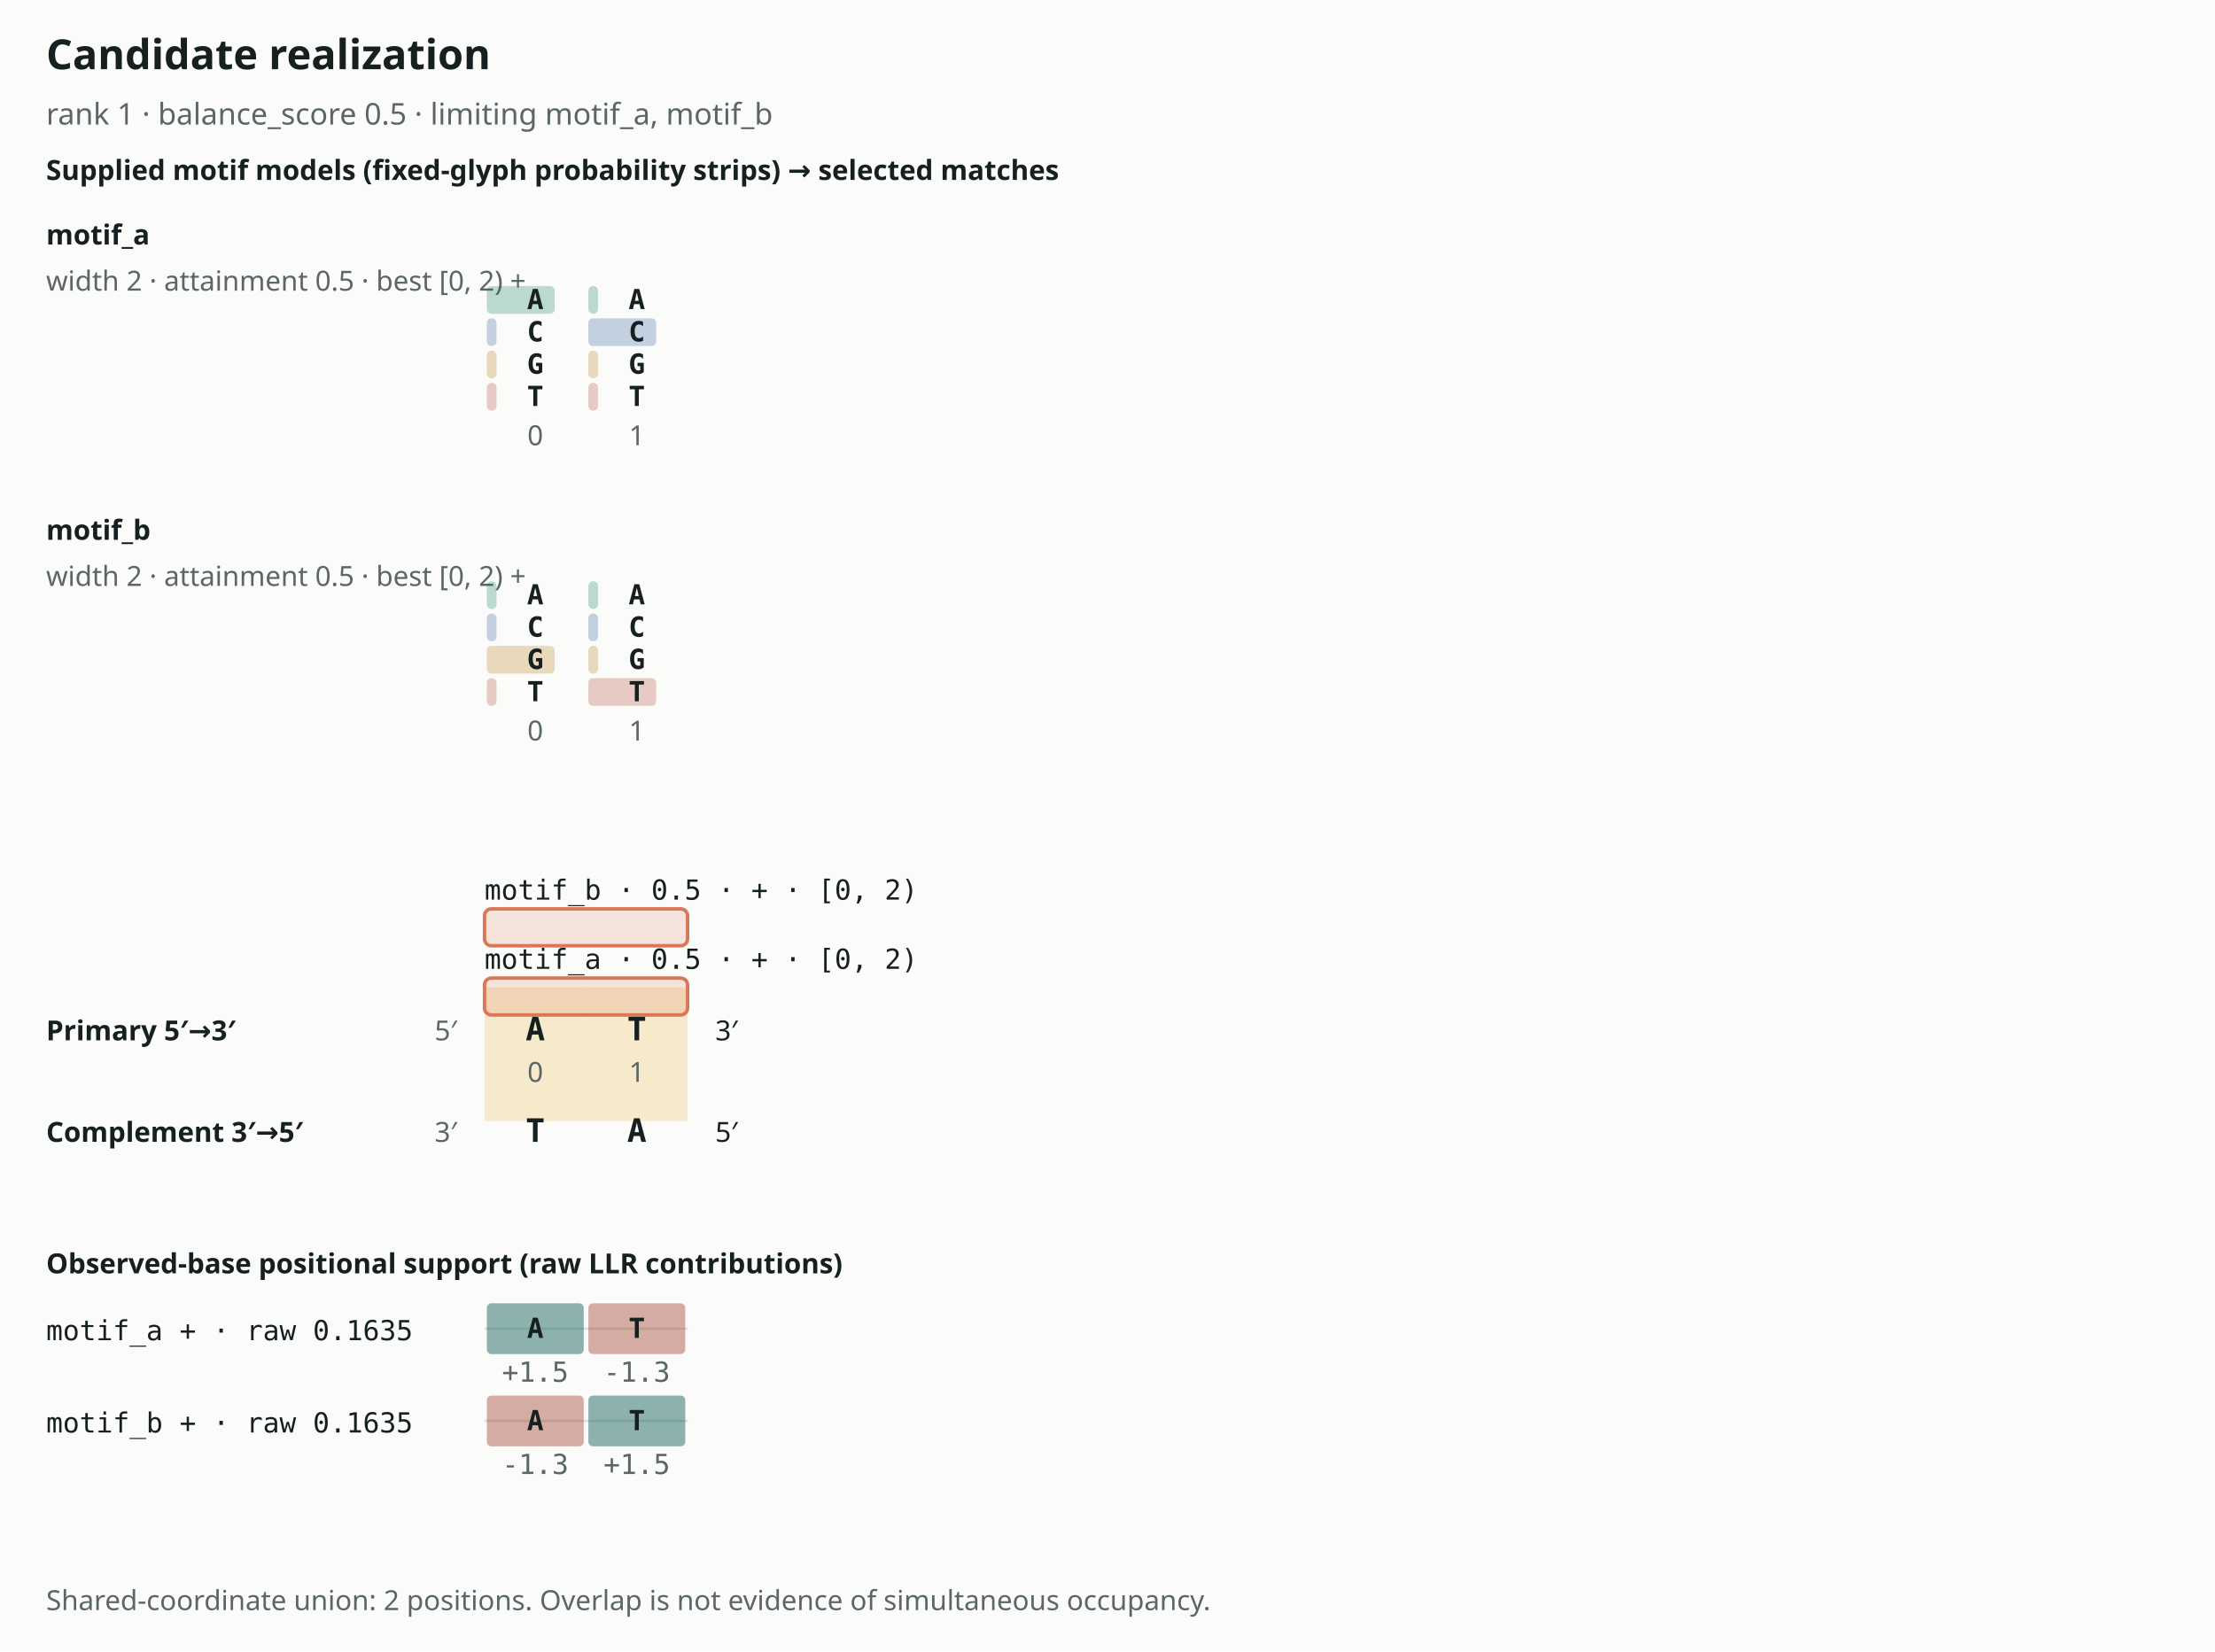
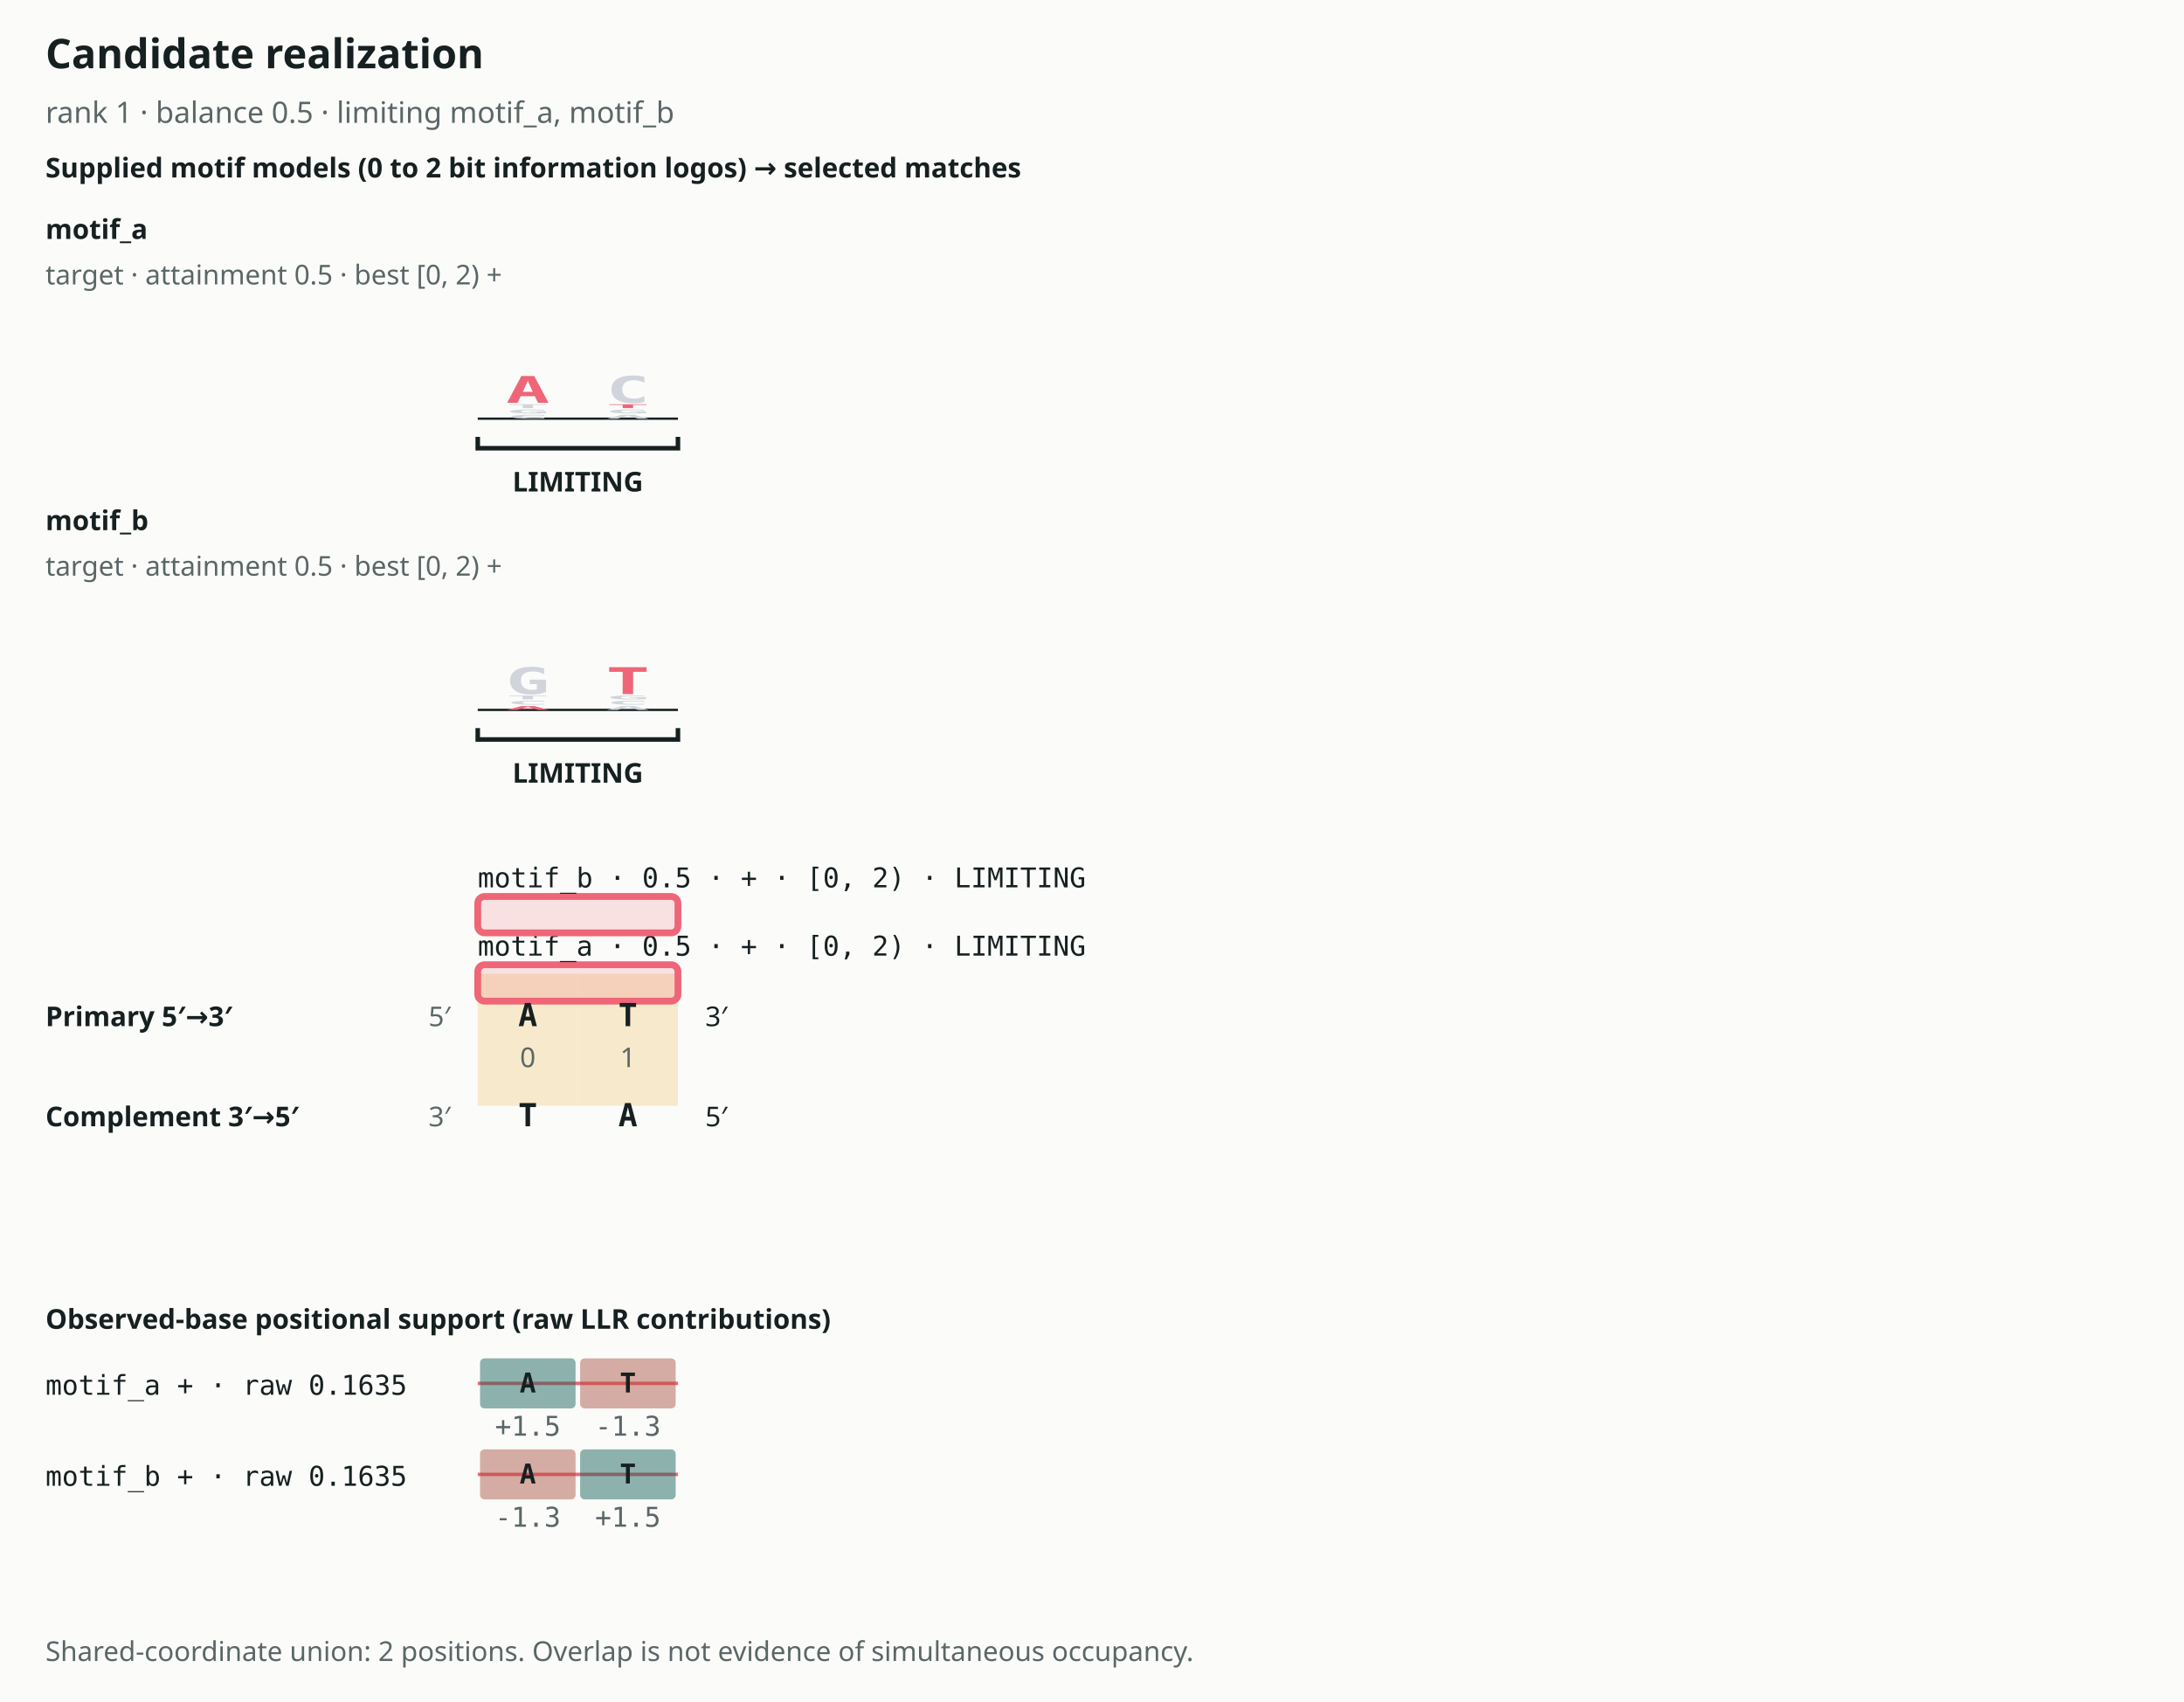
- <svg xmlns="http://www.w3.org/2000/svg" id="candidate-realization-view" width="960" height="716" viewBox="0 0 960 716" role="img" aria-labelledby="candidate-realization-title candidate-realization-desc" preserveAspectRatio="xMinYMin meet">
-   <rect width="960" height="716" fill="#FBFCFA" />
+ <svg xmlns="http://www.w3.org/2000/svg" id="candidate-realization-view" width="960" height="748" viewBox="0 0 960 748" role="img" aria-labelledby="candidate-realization-title candidate-realization-desc" preserveAspectRatio="xMinYMin meet">
+   <rect width="960" height="748" fill="#FBFCFA" />
  <text x="20.000" y="30.000" fill="#172021" font-family="system-ui,sans-serif" font-size="18" font-weight="650">Candidate realization</text>
-   <text x="20.000" y="54.000" fill="#5B6667" font-family="system-ui,sans-serif" font-size="13">rank 1 · balance_score 0.5 · limiting motif_a, motif_b</text>
+   <text x="20.000" y="54.000" fill="#5B6667" font-family="system-ui,sans-serif" font-size="13">rank 1 · balance 0.5 · limiting motif_a, motif_b</text>
  <g id="motif-models" data-displayed-matches="2" data-total-matches="2">
-     <text x="20.000" y="78.000" fill="#172021" font-family="system-ui,sans-serif" font-size="12" font-weight="650">Supplied motif models (fixed-glyph probability strips) → selected matches</text>
-     <g class="motif-model" data-motif-id="motif_a" data-display-convention="fixed-glyph-probability-strip" data-model-digest="2fc41ad1b159632991480eafb7bcaa52b36b08dac39d6bfda7d63c011ba503f1" data-match-start="0" data-match-end="2" data-match-strand="+" data-probability-consensus="AC" data-score-maximizing-sequence="AC" data-score-min="-2.6438561897747244" data-score-max="2.9708536543404835">
-       <text x="20.000" y="106.000" fill="#172021" font-family="system-ui,sans-serif" font-size="12" font-weight="650">motif_a</text>
-       <text x="20.000" y="126.000" fill="#5B6667" font-family="system-ui,sans-serif" font-size="12">width 2 · attainment 0.5 · best [0, 2) +</text>
-       <rect x="211" y="124" width="29.400" height="12" rx="2" fill="#1B7F5A" fill-opacity=".28" data-motif-position="0" data-base="A" data-probability="0.69999999999999996" />
-       <text x="232.000" y="134.000" fill="#172021" font-family="ui-monospace,monospace" font-size="12" text-anchor="middle" font-weight="700" data-motif-position="0" data-base="A" data-probability="0.69999999999999996">A</text>
-       <rect x="211" y="138" width="4.200" height="12" rx="2" fill="#315F9E" fill-opacity=".28" data-motif-position="0" data-base="C" data-probability="0.10000000000000001" />
-       <text x="232.000" y="148.000" fill="#172021" font-family="ui-monospace,monospace" font-size="12" text-anchor="middle" font-weight="700" data-motif-position="0" data-base="C" data-probability="0.10000000000000001">C</text>
-       <rect x="211" y="152" width="4.200" height="12" rx="2" fill="#B7791F" fill-opacity=".28" data-motif-position="0" data-base="G" data-probability="0.10000000000000001" />
-       <text x="232.000" y="162.000" fill="#172021" font-family="ui-monospace,monospace" font-size="12" text-anchor="middle" font-weight="700" data-motif-position="0" data-base="G" data-probability="0.10000000000000001">G</text>
-       <rect x="211" y="166" width="4.200" height="12" rx="2" fill="#B64A3A" fill-opacity=".28" data-motif-position="0" data-base="T" data-probability="0.10000000000000001" />
-       <text x="232.000" y="176.000" fill="#172021" font-family="ui-monospace,monospace" font-size="12" text-anchor="middle" font-weight="700" data-motif-position="0" data-base="T" data-probability="0.10000000000000001">T</text>
-       <text x="232.000" y="193.000" fill="#5B6667" font-family="system-ui,sans-serif" font-size="12" text-anchor="middle">0</text>
-       <rect x="255" y="124" width="4.200" height="12" rx="2" fill="#1B7F5A" fill-opacity=".28" data-motif-position="1" data-base="A" data-probability="0.10000000000000001" />
-       <text x="276.000" y="134.000" fill="#172021" font-family="ui-monospace,monospace" font-size="12" text-anchor="middle" font-weight="700" data-motif-position="1" data-base="A" data-probability="0.10000000000000001">A</text>
-       <rect x="255" y="138" width="29.400" height="12" rx="2" fill="#315F9E" fill-opacity=".28" data-motif-position="1" data-base="C" data-probability="0.69999999999999996" />
-       <text x="276.000" y="148.000" fill="#172021" font-family="ui-monospace,monospace" font-size="12" text-anchor="middle" font-weight="700" data-motif-position="1" data-base="C" data-probability="0.69999999999999996">C</text>
-       <rect x="255" y="152" width="4.200" height="12" rx="2" fill="#B7791F" fill-opacity=".28" data-motif-position="1" data-base="G" data-probability="0.10000000000000001" />
-       <text x="276.000" y="162.000" fill="#172021" font-family="ui-monospace,monospace" font-size="12" text-anchor="middle" font-weight="700" data-motif-position="1" data-base="G" data-probability="0.10000000000000001">G</text>
-       <rect x="255" y="166" width="4.200" height="12" rx="2" fill="#B64A3A" fill-opacity=".28" data-motif-position="1" data-base="T" data-probability="0.10000000000000001" />
-       <text x="276.000" y="176.000" fill="#172021" font-family="ui-monospace,monospace" font-size="12" text-anchor="middle" font-weight="700" data-motif-position="1" data-base="T" data-probability="0.10000000000000001">T</text>
-       <text x="276.000" y="193.000" fill="#5B6667" font-family="system-ui,sans-serif" font-size="12" text-anchor="middle">1</text>
+     <text x="20.000" y="78.000" fill="#172021" font-family="system-ui,sans-serif" font-size="12" font-weight="650">Supplied motif models (0 to 2 bit information logos) → selected matches</text>
+     <g class="motif-information-logo" data-motif-id="motif_a" data-display-convention="coordinate-aligned-information-logo" data-information-scale="uniform-background-0-to-2-bits" data-duplex-side="primary" data-motif-color="#EE6677" data-role="target" data-limiting="true" data-model-digest="2fc41ad1b159632991480eafb7bcaa52b36b08dac39d6bfda7d63c011ba503f1" data-match-start="0" data-match-end="2" data-match-strand="+">
+       <text x="20.000" y="105.000" fill="#172021" font-family="system-ui,sans-serif" font-size="12" font-weight="650">motif_a</text>
+       <text x="20.000" y="125.000" fill="#5B6667" font-family="system-ui,sans-serif" font-size="12">target · attainment 0.5 · best [0, 2) +</text>
+       <line x1="210" y1="184" x2="298" y2="184" stroke="#172021" stroke-width="1" />
+       <g class="information-logo-column" data-motif-position="0" data-candidate-position="0" data-information-bits="0.64322035055296034" data-observed-base="A">
+         <text class="information-logo-letter" x="0" y="0" fill="#D1D5DB" font-family="ui-monospace,monospace" font-size="32" font-weight="700" text-anchor="middle" transform="translate(232.000 184.000) scale(1 0.072362)" data-base="C" data-probability="0.10000000000000001" data-height-bits="0.064322035055296031" data-observed="false">C</text>
+         <text class="information-logo-letter" x="0" y="0" fill="#D1D5DB" font-family="ui-monospace,monospace" font-size="32" font-weight="700" text-anchor="middle" transform="translate(232.000 181.684) scale(1 0.072362)" data-base="G" data-probability="0.10000000000000001" data-height-bits="0.064322035055296031" data-observed="false">G</text>
+         <text class="information-logo-letter" x="0" y="0" fill="#D1D5DB" font-family="ui-monospace,monospace" font-size="32" font-weight="700" text-anchor="middle" transform="translate(232.000 179.369) scale(1 0.072362)" data-base="T" data-probability="0.10000000000000001" data-height-bits="0.064322035055296031" data-observed="false">T</text>
+         <text class="information-logo-letter" x="0" y="0" fill="#EE6677" font-family="ui-monospace,monospace" font-size="32" font-weight="700" text-anchor="middle" transform="translate(232.000 177.053) scale(1 0.506536)" data-base="A" data-probability="0.69999999999999996" data-height-bits="0.45025424538707221" data-observed="true">A</text>
+       </g>
+       <g class="information-logo-column" data-motif-position="1" data-candidate-position="1" data-information-bits="0.64322035055296034" data-observed-base="T">
+         <text class="information-logo-letter" x="0" y="0" fill="#D1D5DB" font-family="ui-monospace,monospace" font-size="32" font-weight="700" text-anchor="middle" transform="translate(276.000 184.000) scale(1 0.072362)" data-base="A" data-probability="0.10000000000000001" data-height-bits="0.064322035055296031" data-observed="false">A</text>
+         <text class="information-logo-letter" x="0" y="0" fill="#D1D5DB" font-family="ui-monospace,monospace" font-size="32" font-weight="700" text-anchor="middle" transform="translate(276.000 181.684) scale(1 0.072362)" data-base="G" data-probability="0.10000000000000001" data-height-bits="0.064322035055296031" data-observed="false">G</text>
+         <text class="information-logo-letter" x="0" y="0" fill="#EE6677" font-family="ui-monospace,monospace" font-size="32" font-weight="700" text-anchor="middle" transform="translate(276.000 179.369) scale(1 0.072362)" data-base="T" data-probability="0.10000000000000001" data-height-bits="0.064322035055296031" data-observed="true">T</text>
+         <text class="information-logo-letter" x="0" y="0" fill="#D1D5DB" font-family="ui-monospace,monospace" font-size="32" font-weight="700" text-anchor="middle" transform="translate(276.000 177.053) scale(1 0.506536)" data-base="C" data-probability="0.69999999999999996" data-height-bits="0.45025424538707221" data-observed="false">C</text>
+       </g>
+       <path class="limiting-marker" d="M 210.000 192.000 v 5 h 88.000 v -5" fill="none" stroke="#172021" stroke-width="2" />
+       <text x="254.000" y="216.000" fill="#172021" font-family="system-ui,sans-serif" font-size="12" text-anchor="middle" font-weight="700">LIMITING</text>
    </g>
-     <g class="motif-model" data-motif-id="motif_b" data-display-convention="fixed-glyph-probability-strip" data-model-digest="b2b844ddcf2f87dd0aa980f56214e41b6c06f7f72086b5858319b219a2504382" data-match-start="0" data-match-end="2" data-match-strand="+" data-probability-consensus="GT" data-score-maximizing-sequence="GT" data-score-min="-2.6438561897747244" data-score-max="2.9708536543404835">
-       <text x="20.000" y="234.000" fill="#172021" font-family="system-ui,sans-serif" font-size="12" font-weight="650">motif_b</text>
-       <text x="20.000" y="254.000" fill="#5B6667" font-family="system-ui,sans-serif" font-size="12">width 2 · attainment 0.5 · best [0, 2) +</text>
-       <rect x="211" y="252" width="4.200" height="12" rx="2" fill="#1B7F5A" fill-opacity=".28" data-motif-position="0" data-base="A" data-probability="0.10000000000000001" />
-       <text x="232.000" y="262.000" fill="#172021" font-family="ui-monospace,monospace" font-size="12" text-anchor="middle" font-weight="700" data-motif-position="0" data-base="A" data-probability="0.10000000000000001">A</text>
-       <rect x="211" y="266" width="4.200" height="12" rx="2" fill="#315F9E" fill-opacity=".28" data-motif-position="0" data-base="C" data-probability="0.10000000000000001" />
-       <text x="232.000" y="276.000" fill="#172021" font-family="ui-monospace,monospace" font-size="12" text-anchor="middle" font-weight="700" data-motif-position="0" data-base="C" data-probability="0.10000000000000001">C</text>
-       <rect x="211" y="280" width="29.400" height="12" rx="2" fill="#B7791F" fill-opacity=".28" data-motif-position="0" data-base="G" data-probability="0.69999999999999996" />
-       <text x="232.000" y="290.000" fill="#172021" font-family="ui-monospace,monospace" font-size="12" text-anchor="middle" font-weight="700" data-motif-position="0" data-base="G" data-probability="0.69999999999999996">G</text>
-       <rect x="211" y="294" width="4.200" height="12" rx="2" fill="#B64A3A" fill-opacity=".28" data-motif-position="0" data-base="T" data-probability="0.10000000000000001" />
-       <text x="232.000" y="304.000" fill="#172021" font-family="ui-monospace,monospace" font-size="12" text-anchor="middle" font-weight="700" data-motif-position="0" data-base="T" data-probability="0.10000000000000001">T</text>
-       <text x="232.000" y="321.000" fill="#5B6667" font-family="system-ui,sans-serif" font-size="12" text-anchor="middle">0</text>
-       <rect x="255" y="252" width="4.200" height="12" rx="2" fill="#1B7F5A" fill-opacity=".28" data-motif-position="1" data-base="A" data-probability="0.10000000000000001" />
-       <text x="276.000" y="262.000" fill="#172021" font-family="ui-monospace,monospace" font-size="12" text-anchor="middle" font-weight="700" data-motif-position="1" data-base="A" data-probability="0.10000000000000001">A</text>
-       <rect x="255" y="266" width="4.200" height="12" rx="2" fill="#315F9E" fill-opacity=".28" data-motif-position="1" data-base="C" data-probability="0.10000000000000001" />
-       <text x="276.000" y="276.000" fill="#172021" font-family="ui-monospace,monospace" font-size="12" text-anchor="middle" font-weight="700" data-motif-position="1" data-base="C" data-probability="0.10000000000000001">C</text>
-       <rect x="255" y="280" width="4.200" height="12" rx="2" fill="#B7791F" fill-opacity=".28" data-motif-position="1" data-base="G" data-probability="0.10000000000000001" />
-       <text x="276.000" y="290.000" fill="#172021" font-family="ui-monospace,monospace" font-size="12" text-anchor="middle" font-weight="700" data-motif-position="1" data-base="G" data-probability="0.10000000000000001">G</text>
-       <rect x="255" y="294" width="29.400" height="12" rx="2" fill="#B64A3A" fill-opacity=".28" data-motif-position="1" data-base="T" data-probability="0.69999999999999996" />
-       <text x="276.000" y="304.000" fill="#172021" font-family="ui-monospace,monospace" font-size="12" text-anchor="middle" font-weight="700" data-motif-position="1" data-base="T" data-probability="0.69999999999999996">T</text>
-       <text x="276.000" y="321.000" fill="#5B6667" font-family="system-ui,sans-serif" font-size="12" text-anchor="middle">1</text>
+     <g class="motif-information-logo" data-motif-id="motif_b" data-display-convention="coordinate-aligned-information-logo" data-information-scale="uniform-background-0-to-2-bits" data-duplex-side="primary" data-motif-color="#EE6677" data-role="target" data-limiting="true" data-model-digest="b2b844ddcf2f87dd0aa980f56214e41b6c06f7f72086b5858319b219a2504382" data-match-start="0" data-match-end="2" data-match-strand="+">
+       <text x="20.000" y="233.000" fill="#172021" font-family="system-ui,sans-serif" font-size="12" font-weight="650">motif_b</text>
+       <text x="20.000" y="253.000" fill="#5B6667" font-family="system-ui,sans-serif" font-size="12">target · attainment 0.5 · best [0, 2) +</text>
+       <line x1="210" y1="312" x2="298" y2="312" stroke="#172021" stroke-width="1" />
+       <g class="information-logo-column" data-motif-position="0" data-candidate-position="0" data-information-bits="0.64322035055296034" data-observed-base="A">
+         <text class="information-logo-letter" x="0" y="0" fill="#EE6677" font-family="ui-monospace,monospace" font-size="32" font-weight="700" text-anchor="middle" transform="translate(232.000 312.000) scale(1 0.072362)" data-base="A" data-probability="0.10000000000000001" data-height-bits="0.064322035055296031" data-observed="true">A</text>
+         <text class="information-logo-letter" x="0" y="0" fill="#D1D5DB" font-family="ui-monospace,monospace" font-size="32" font-weight="700" text-anchor="middle" transform="translate(232.000 309.684) scale(1 0.072362)" data-base="C" data-probability="0.10000000000000001" data-height-bits="0.064322035055296031" data-observed="false">C</text>
+         <text class="information-logo-letter" x="0" y="0" fill="#D1D5DB" font-family="ui-monospace,monospace" font-size="32" font-weight="700" text-anchor="middle" transform="translate(232.000 307.369) scale(1 0.072362)" data-base="T" data-probability="0.10000000000000001" data-height-bits="0.064322035055296031" data-observed="false">T</text>
+         <text class="information-logo-letter" x="0" y="0" fill="#D1D5DB" font-family="ui-monospace,monospace" font-size="32" font-weight="700" text-anchor="middle" transform="translate(232.000 305.053) scale(1 0.506536)" data-base="G" data-probability="0.69999999999999996" data-height-bits="0.45025424538707221" data-observed="false">G</text>
+       </g>
+       <g class="information-logo-column" data-motif-position="1" data-candidate-position="1" data-information-bits="0.64322035055296034" data-observed-base="T">
+         <text class="information-logo-letter" x="0" y="0" fill="#D1D5DB" font-family="ui-monospace,monospace" font-size="32" font-weight="700" text-anchor="middle" transform="translate(276.000 312.000) scale(1 0.072362)" data-base="A" data-probability="0.10000000000000001" data-height-bits="0.064322035055296031" data-observed="false">A</text>
+         <text class="information-logo-letter" x="0" y="0" fill="#D1D5DB" font-family="ui-monospace,monospace" font-size="32" font-weight="700" text-anchor="middle" transform="translate(276.000 309.684) scale(1 0.072362)" data-base="C" data-probability="0.10000000000000001" data-height-bits="0.064322035055296031" data-observed="false">C</text>
+         <text class="information-logo-letter" x="0" y="0" fill="#D1D5DB" font-family="ui-monospace,monospace" font-size="32" font-weight="700" text-anchor="middle" transform="translate(276.000 307.369) scale(1 0.072362)" data-base="G" data-probability="0.10000000000000001" data-height-bits="0.064322035055296031" data-observed="false">G</text>
+         <text class="information-logo-letter" x="0" y="0" fill="#EE6677" font-family="ui-monospace,monospace" font-size="32" font-weight="700" text-anchor="middle" transform="translate(276.000 305.053) scale(1 0.506536)" data-base="T" data-probability="0.69999999999999996" data-height-bits="0.45025424538707221" data-observed="true">T</text>
+       </g>
+       <path class="limiting-marker" d="M 210.000 320.000 v 5 h 88.000 v -5" fill="none" stroke="#172021" stroke-width="2" />
+       <text x="254.000" y="344.000" fill="#172021" font-family="system-ui,sans-serif" font-size="12" text-anchor="middle" font-weight="700">LIMITING</text>
    </g>
  </g>
  <g id="shared-coordinates">
    <rect x="210" y="428" width="44" height="58" fill="#F3D9A6" fill-opacity=".55" data-candidate-position="0" />
    <rect x="254" y="428" width="44" height="58" fill="#F3D9A6" fill-opacity=".55" data-candidate-position="1" />
  </g>
  <g id="forward-matches">
-     <g class="motif-match" data-motif-id="motif_a" data-start="0" data-end="2" data-strand="+">
-       <rect x="210" y="424" width="88" height="16" rx="3" fill="#D97757" fill-opacity=".18" stroke="#D97757" stroke-width="1.5" />
-       <text x="210.000" y="420.000" fill="#172021" font-family="ui-monospace,monospace" font-size="12">motif_a · 0.5 · + · [0, 2)</text>
+     <g class="motif-match" data-motif-id="motif_a" data-motif-color="#EE6677" data-limiting="true" data-start="0" data-end="2" data-strand="+">
+       <rect x="210" y="424" width="88" height="16" rx="3" fill="#EE6677" fill-opacity=".18" stroke="#EE6677" stroke-width="3" />
+       <text x="210.000" y="420.000" fill="#172021" font-family="ui-monospace,monospace" font-size="12">motif_a · 0.5 · + · [0, 2) · LIMITING</text>
    </g>
-     <g class="motif-match" data-motif-id="motif_b" data-start="0" data-end="2" data-strand="+">
-       <rect x="210" y="394" width="88" height="16" rx="3" fill="#D97757" fill-opacity=".18" stroke="#D97757" stroke-width="1.5" />
-       <text x="210.000" y="390.000" fill="#172021" font-family="ui-monospace,monospace" font-size="12">motif_b · 0.5 · + · [0, 2)</text>
+     <g class="motif-match" data-motif-id="motif_b" data-motif-color="#EE6677" data-limiting="true" data-start="0" data-end="2" data-strand="+">
+       <rect x="210" y="394" width="88" height="16" rx="3" fill="#EE6677" fill-opacity=".18" stroke="#EE6677" stroke-width="3" />
+       <text x="210.000" y="390.000" fill="#172021" font-family="ui-monospace,monospace" font-size="12">motif_b · 0.5 · + · [0, 2) · LIMITING</text>
    </g>
  </g>
  <g id="primary-sequence">
    <text x="20.000" y="451.000" fill="#172021" font-family="system-ui,sans-serif" font-size="12" font-weight="650">Primary 5′→3′</text>
    <text x="198.000" y="451.000" fill="#5B6667" font-family="system-ui,sans-serif" font-size="12" text-anchor="end">5′</text>
    <text x="232.000" y="451.000" fill="#172021" font-family="ui-monospace,monospace" font-size="14" text-anchor="middle" font-weight="650" data-candidate-position="0">A</text>
    <text x="232.000" y="469.000" fill="#5B6667" font-family="system-ui,sans-serif" font-size="12" text-anchor="middle">0</text>
    <text x="276.000" y="451.000" fill="#172021" font-family="ui-monospace,monospace" font-size="14" text-anchor="middle" font-weight="650" data-candidate-position="1">T</text>
    <text x="276.000" y="469.000" fill="#5B6667" font-family="system-ui,sans-serif" font-size="12" text-anchor="middle">1</text>
    <text x="310.000" y="451.000" fill="#172021" font-family="system-ui,sans-serif" font-size="12">3′</text>
  </g>
  <g id="complementary-sequence">
    <text x="20.000" y="495.000" fill="#172021" font-family="system-ui,sans-serif" font-size="12" font-weight="650">Complement 3′→5′</text>
    <text x="198.000" y="495.000" fill="#5B6667" font-family="system-ui,sans-serif" font-size="12" text-anchor="end">3′</text>
    <text x="232.000" y="495.000" fill="#172021" font-family="ui-monospace,monospace" font-size="14" text-anchor="middle" font-weight="650" data-candidate-position="0">T</text>
    <text x="276.000" y="495.000" fill="#172021" font-family="ui-monospace,monospace" font-size="14" text-anchor="middle" font-weight="650" data-candidate-position="1">A</text>
    <text x="310.000" y="495.000" fill="#172021" font-family="system-ui,sans-serif" font-size="12">5′</text>
  </g>
  <g id="reverse-matches" />
  <g id="position-support" data-cell-width="44">
-     <text x="20.000" y="552.000" fill="#172021" font-family="system-ui,sans-serif" font-size="12" font-weight="650">Observed-base positional support (raw LLR contributions)</text>
-     <text x="20.000" y="581.000" fill="#172021" font-family="ui-monospace,monospace" font-size="12">motif_a + · raw 0.1635</text>
-     <line x1="210" y1="576" x2="298" y2="576" stroke="#D9DFDD" />
-     <rect x="211" y="565" width="42" height="22" rx="2" fill="#16635B" fill-opacity="0.477" data-motif-position="0" data-candidate-position="0" data-llr-contribution="1.4854268271702418" />
-     <text x="232.000" y="580.000" fill="#172021" font-family="ui-monospace,monospace" font-size="12" text-anchor="middle" font-weight="650">A</text>
-     <text x="232.000" y="599.000" fill="#5B6667" font-family="ui-monospace,monospace" font-size="12" text-anchor="middle" class="llr-contribution-label" data-motif-position="0" data-candidate-position="0">+1.5</text>
-     <rect x="255" y="565" width="42" height="22" rx="2" fill="#A44838" fill-opacity="0.444" data-motif-position="1" data-candidate-position="1" data-llr-contribution="-1.3219280948873622" />
-     <text x="276.000" y="580.000" fill="#172021" font-family="ui-monospace,monospace" font-size="12" text-anchor="middle" font-weight="650">T</text>
-     <text x="276.000" y="599.000" fill="#5B6667" font-family="ui-monospace,monospace" font-size="12" text-anchor="middle" class="llr-contribution-label" data-motif-position="1" data-candidate-position="1">-1.3</text>
-     <text x="20.000" y="621.000" fill="#172021" font-family="ui-monospace,monospace" font-size="12">motif_b + · raw 0.1635</text>
-     <line x1="210" y1="616" x2="298" y2="616" stroke="#D9DFDD" />
-     <rect x="211" y="605" width="42" height="22" rx="2" fill="#A44838" fill-opacity="0.444" data-motif-position="0" data-candidate-position="0" data-llr-contribution="-1.3219280948873622" />
-     <text x="232.000" y="620.000" fill="#172021" font-family="ui-monospace,monospace" font-size="12" text-anchor="middle" font-weight="650">A</text>
-     <text x="232.000" y="639.000" fill="#5B6667" font-family="ui-monospace,monospace" font-size="12" text-anchor="middle" class="llr-contribution-label" data-motif-position="0" data-candidate-position="0">-1.3</text>
-     <rect x="255" y="605" width="42" height="22" rx="2" fill="#16635B" fill-opacity="0.477" data-motif-position="1" data-candidate-position="1" data-llr-contribution="1.4854268271702418" />
-     <text x="276.000" y="620.000" fill="#172021" font-family="ui-monospace,monospace" font-size="12" text-anchor="middle" font-weight="650">T</text>
-     <text x="276.000" y="639.000" fill="#5B6667" font-family="ui-monospace,monospace" font-size="12" text-anchor="middle" class="llr-contribution-label" data-motif-position="1" data-candidate-position="1">+1.5</text>
+     <text x="20.000" y="584.000" fill="#172021" font-family="system-ui,sans-serif" font-size="12" font-weight="650">Observed-base positional support (raw LLR contributions)</text>
+     <g class="position-support-row" data-motif-id="motif_a" data-motif-color="#EE6677">
+       <text x="20.000" y="613.000" fill="#172021" font-family="ui-monospace,monospace" font-size="12">motif_a + · raw 0.1635</text>
+       <line x1="210" y1="608" x2="298" y2="608" stroke="#EE6677" stroke-width="1.5" />
+       <rect x="211" y="597" width="42" height="22" rx="2" fill="#16635B" fill-opacity="0.477" data-motif-position="0" data-candidate-position="0" data-llr-contribution="1.4854268271702418" />
+       <text x="232.000" y="612.000" fill="#172021" font-family="ui-monospace,monospace" font-size="12" text-anchor="middle" font-weight="650">A</text>
+       <text x="232.000" y="631.000" fill="#5B6667" font-family="ui-monospace,monospace" font-size="12" text-anchor="middle" class="llr-contribution-label" data-motif-position="0" data-candidate-position="0">+1.5</text>
+       <rect x="255" y="597" width="42" height="22" rx="2" fill="#A44838" fill-opacity="0.444" data-motif-position="1" data-candidate-position="1" data-llr-contribution="-1.3219280948873622" />
+       <text x="276.000" y="612.000" fill="#172021" font-family="ui-monospace,monospace" font-size="12" text-anchor="middle" font-weight="650">T</text>
+       <text x="276.000" y="631.000" fill="#5B6667" font-family="ui-monospace,monospace" font-size="12" text-anchor="middle" class="llr-contribution-label" data-motif-position="1" data-candidate-position="1">-1.3</text>
+     </g>
+     <g class="position-support-row" data-motif-id="motif_b" data-motif-color="#EE6677">
+       <text x="20.000" y="653.000" fill="#172021" font-family="ui-monospace,monospace" font-size="12">motif_b + · raw 0.1635</text>
+       <line x1="210" y1="648" x2="298" y2="648" stroke="#EE6677" stroke-width="1.5" />
+       <rect x="211" y="637" width="42" height="22" rx="2" fill="#A44838" fill-opacity="0.444" data-motif-position="0" data-candidate-position="0" data-llr-contribution="-1.3219280948873622" />
+       <text x="232.000" y="652.000" fill="#172021" font-family="ui-monospace,monospace" font-size="12" text-anchor="middle" font-weight="650">A</text>
+       <text x="232.000" y="671.000" fill="#5B6667" font-family="ui-monospace,monospace" font-size="12" text-anchor="middle" class="llr-contribution-label" data-motif-position="0" data-candidate-position="0">-1.3</text>
+       <rect x="255" y="637" width="42" height="22" rx="2" fill="#16635B" fill-opacity="0.477" data-motif-position="1" data-candidate-position="1" data-llr-contribution="1.4854268271702418" />
+       <text x="276.000" y="652.000" fill="#172021" font-family="ui-monospace,monospace" font-size="12" text-anchor="middle" font-weight="650">T</text>
+       <text x="276.000" y="671.000" fill="#5B6667" font-family="ui-monospace,monospace" font-size="12" text-anchor="middle" class="llr-contribution-label" data-motif-position="1" data-candidate-position="1">+1.5</text>
+     </g>
  </g>
-   <text x="20.000" y="698.000" fill="#5B6667" font-family="system-ui,sans-serif" font-size="12">Shared-coordinate union: 2 positions. Overlap is not evidence of simultaneous occupancy.</text>
+   <text x="20.000" y="730.000" fill="#5B6667" font-family="system-ui,sans-serif" font-size="12">Shared-coordinate union: 2 positions. Overlap is not evidence of simultaneous occupancy.</text>
</svg>
